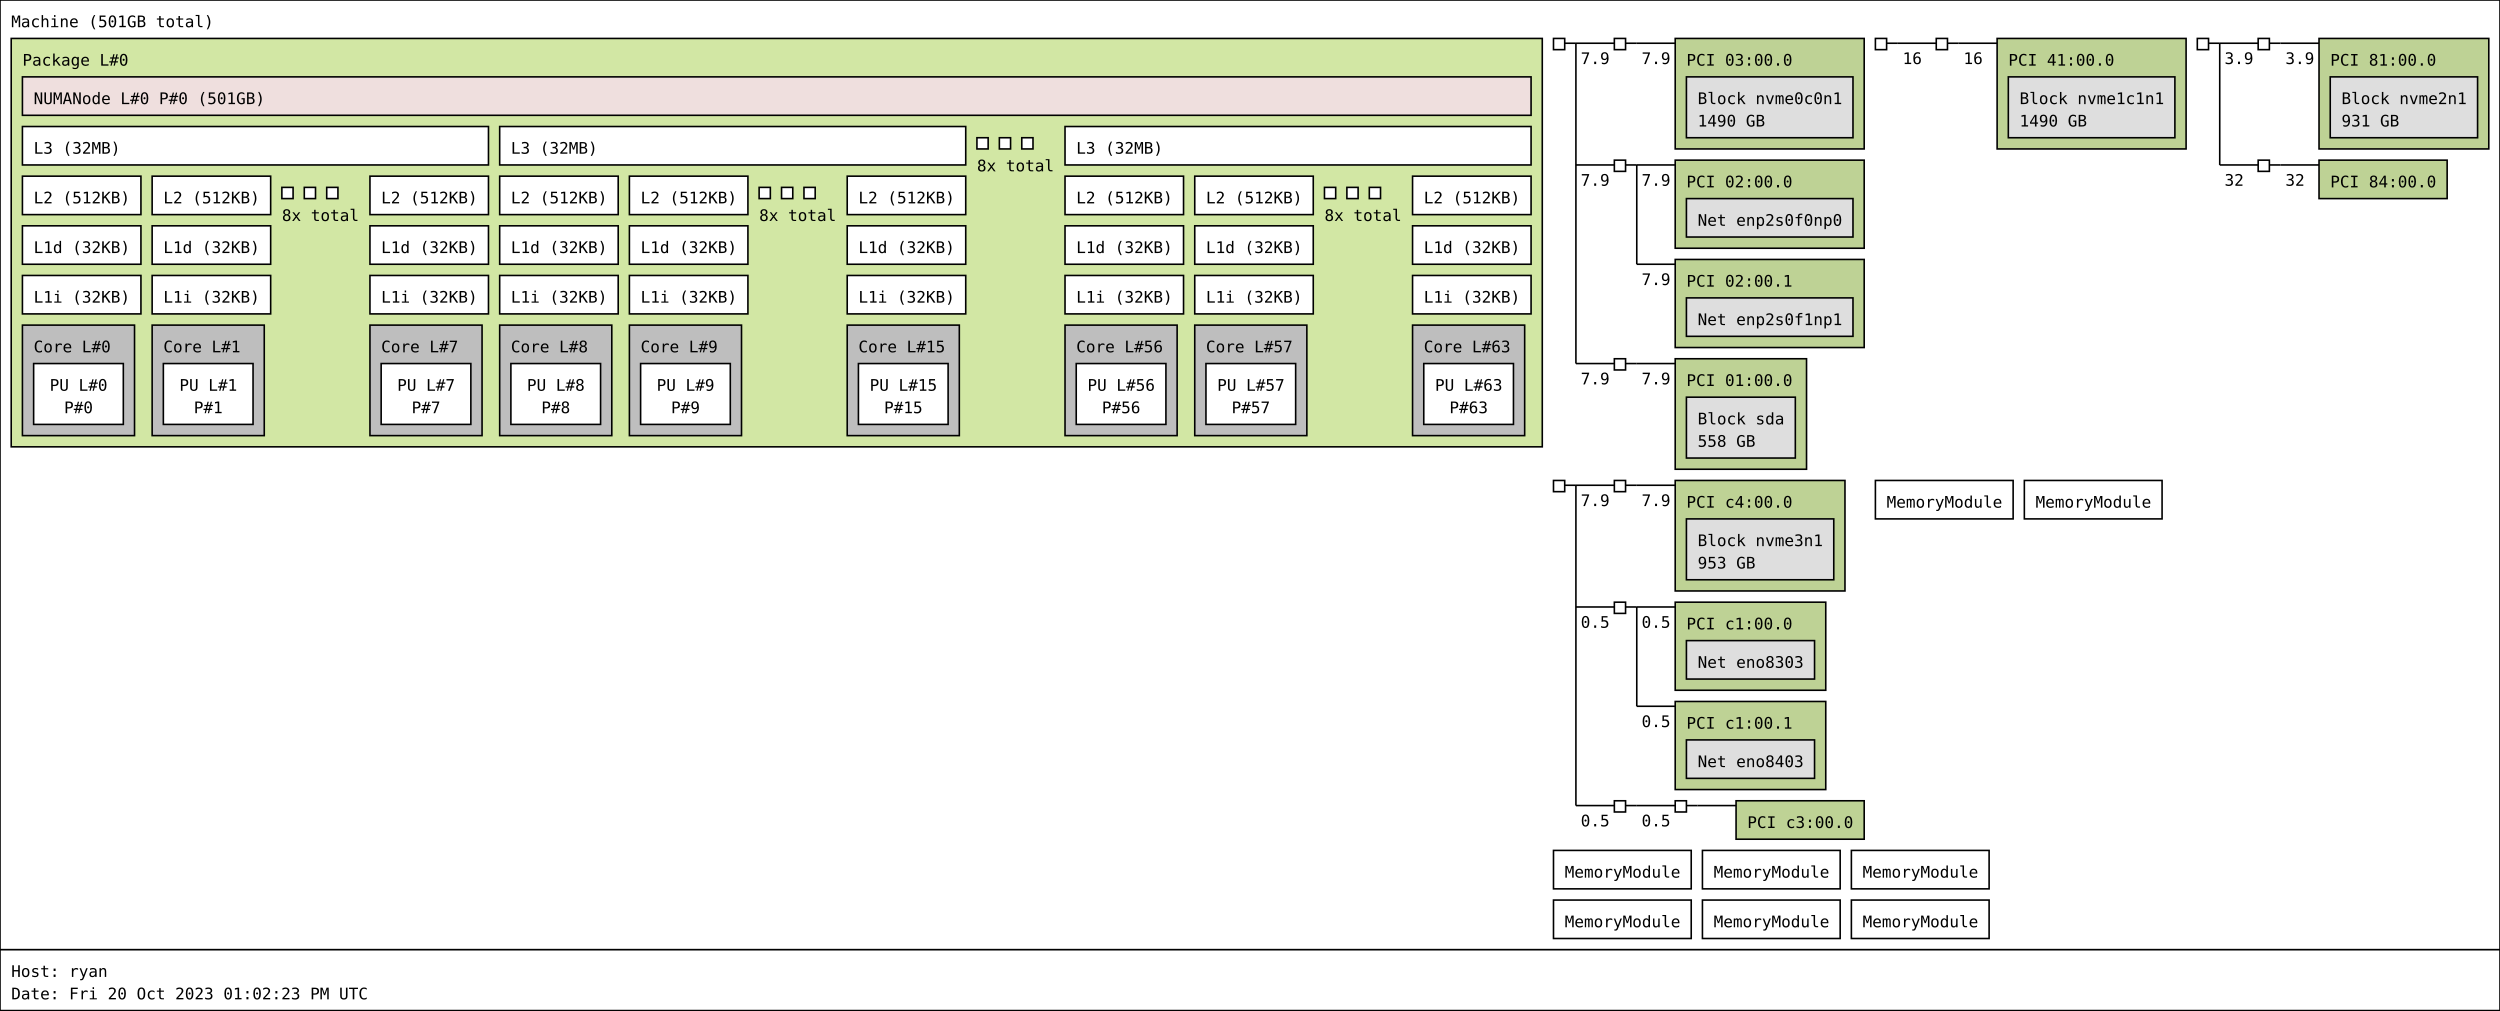
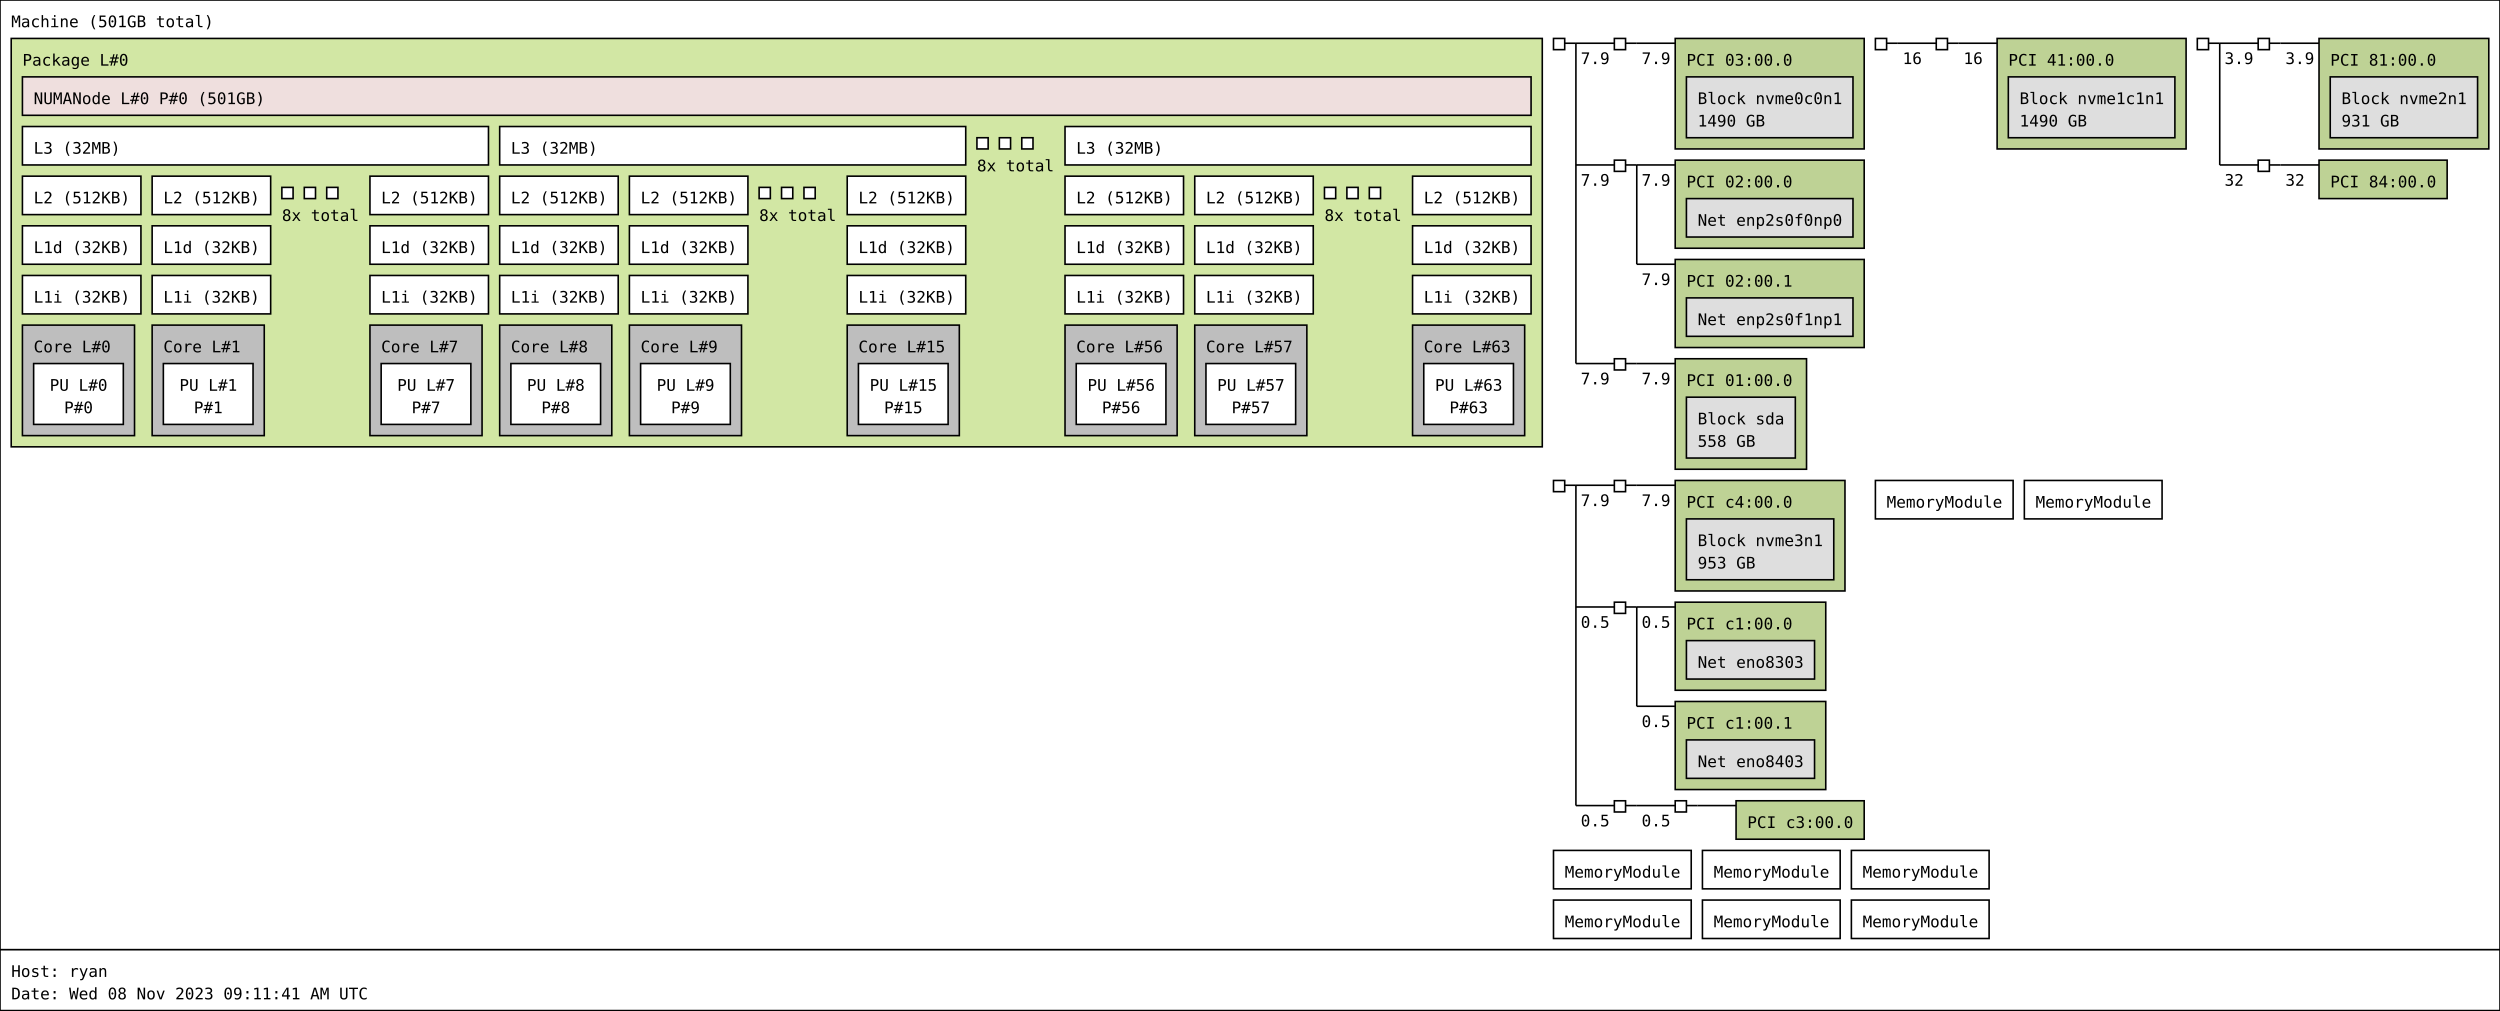
<svg xmlns="http://www.w3.org/2000/svg" width="1561px" height="631px" viewBox="0 0 1561px 631px" version="1.1">
  <rect id="Machine_0_rect" class="Machine" x="0" y="0" width="1561" height="593" fill="rgb(255,255,255)" stroke="rgb(0,0,0)" stroke-width="1" />
  <text id="Machine_0_text" class="Machine" font-family="Monospace" x="7" y="17" fill="rgb(0,0,0)" font-size="10px">Machine (501GB total)</text>
  <rect id="Package_0_rect" class="Package" x="7" y="24" width="956" height="255" fill="rgb(210,231,164)" stroke="rgb(0,0,0)" stroke-width="1" />
  <text id="Package_0_text" class="Package" font-family="Monospace" x="14" y="41" fill="rgb(0,0,0)" font-size="10px">Package L#0</text>
  <rect id="L3_0_rect" class="L3" x="14" y="79" width="291" height="24" fill="rgb(255,255,255)" stroke="rgb(0,0,0)" stroke-width="1" />
  <text id="L3_0_text" class="L3" font-family="Monospace" x="21" y="96" fill="rgb(0,0,0)" font-size="10px">L3 (32MB)</text>
  <rect id="L2_0_rect" class="L2" x="14" y="110" width="74" height="24" fill="rgb(255,255,255)" stroke="rgb(0,0,0)" stroke-width="1" />
  <text id="L2_0_text" class="L2" font-family="Monospace" x="21" y="127" fill="rgb(0,0,0)" font-size="10px">L2 (512KB)</text>
  <rect id="L1d_0_rect" class="L1d" x="14" y="141" width="74" height="24" fill="rgb(255,255,255)" stroke="rgb(0,0,0)" stroke-width="1" />
  <text id="L1d_0_text" class="L1d" font-family="Monospace" x="21" y="158" fill="rgb(0,0,0)" font-size="10px">L1d (32KB)</text>
  <rect id="L1i_0_rect" class="L1i" x="14" y="172" width="74" height="24" fill="rgb(255,255,255)" stroke="rgb(0,0,0)" stroke-width="1" />
  <text id="L1i_0_text" class="L1i" font-family="Monospace" x="21" y="189" fill="rgb(0,0,0)" font-size="10px">L1i (32KB)</text>
  <rect id="Core_0_rect" class="Core" x="14" y="203" width="70" height="69" fill="rgb(190,190,190)" stroke="rgb(0,0,0)" stroke-width="1" />
  <text id="Core_0_text" class="Core" font-family="Monospace" x="21" y="220" fill="rgb(0,0,0)" font-size="10px">Core L#0</text>
  <rect id="PU_0_rect" class="PU" x="21" y="227" width="56" height="38" fill="rgb(255,255,255)" stroke="rgb(0,0,0)" stroke-width="1" />
  <text id="PU_0_text" class="PU" font-family="Monospace" x="31" y="244" fill="rgb(0,0,0)" font-size="10px">PU L#0</text>
  <text id="PU_0_text_1" class="PU" font-family="Monospace" x="40" y="258" fill="rgb(0,0,0)" font-size="10px">P#0</text>
  <rect id="L2_1_rect" class="L2" x="95" y="110" width="74" height="24" fill="rgb(255,255,255)" stroke="rgb(0,0,0)" stroke-width="1" />
  <text id="L2_1_text" class="L2" font-family="Monospace" x="102" y="127" fill="rgb(0,0,0)" font-size="10px">L2 (512KB)</text>
  <rect id="L1d_1_rect" class="L1d" x="95" y="141" width="74" height="24" fill="rgb(255,255,255)" stroke="rgb(0,0,0)" stroke-width="1" />
  <text id="L1d_1_text" class="L1d" font-family="Monospace" x="102" y="158" fill="rgb(0,0,0)" font-size="10px">L1d (32KB)</text>
  <rect id="L1i_1_rect" class="L1i" x="95" y="172" width="74" height="24" fill="rgb(255,255,255)" stroke="rgb(0,0,0)" stroke-width="1" />
  <text id="L1i_1_text" class="L1i" font-family="Monospace" x="102" y="189" fill="rgb(0,0,0)" font-size="10px">L1i (32KB)</text>
  <rect id="Core_1_rect" class="Core" x="95" y="203" width="70" height="69" fill="rgb(190,190,190)" stroke="rgb(0,0,0)" stroke-width="1" />
  <text id="Core_1_text" class="Core" font-family="Monospace" x="102" y="220" fill="rgb(0,0,0)" font-size="10px">Core L#1</text>
  <rect id="PU_1_rect" class="PU" x="102" y="227" width="56" height="38" fill="rgb(255,255,255)" stroke="rgb(0,0,0)" stroke-width="1" />
  <text id="PU_1_text" class="PU" font-family="Monospace" x="112" y="244" fill="rgb(0,0,0)" font-size="10px">PU L#1</text>
  <text id="PU_1_text_1" class="PU" font-family="Monospace" x="121" y="258" fill="rgb(0,0,0)" font-size="10px">P#1</text>
  <rect id="L2_2_rect" class="L2" x="176" y="117" width="7" height="7" fill="rgb(255,255,255)" stroke="rgb(0,0,0)" stroke-width="1" />
  <rect id="L2_2_rect" class="L2" x="190" y="117" width="7" height="7" fill="rgb(255,255,255)" stroke="rgb(0,0,0)" stroke-width="1" />
  <rect id="L2_2_rect" class="L2" x="204" y="117" width="7" height="7" fill="rgb(255,255,255)" stroke="rgb(0,0,0)" stroke-width="1" />
  <text id="L2_2_text" class="L2" font-family="Monospace" x="176" y="138" fill="rgb(0,0,0)" font-size="10px">8x total</text>
  <rect id="L2_7_rect" class="L2" x="231" y="110" width="74" height="24" fill="rgb(255,255,255)" stroke="rgb(0,0,0)" stroke-width="1" />
  <text id="L2_7_text" class="L2" font-family="Monospace" x="238" y="127" fill="rgb(0,0,0)" font-size="10px">L2 (512KB)</text>
  <rect id="L1d_7_rect" class="L1d" x="231" y="141" width="74" height="24" fill="rgb(255,255,255)" stroke="rgb(0,0,0)" stroke-width="1" />
  <text id="L1d_7_text" class="L1d" font-family="Monospace" x="238" y="158" fill="rgb(0,0,0)" font-size="10px">L1d (32KB)</text>
  <rect id="L1i_7_rect" class="L1i" x="231" y="172" width="74" height="24" fill="rgb(255,255,255)" stroke="rgb(0,0,0)" stroke-width="1" />
  <text id="L1i_7_text" class="L1i" font-family="Monospace" x="238" y="189" fill="rgb(0,0,0)" font-size="10px">L1i (32KB)</text>
  <rect id="Core_7_rect" class="Core" x="231" y="203" width="70" height="69" fill="rgb(190,190,190)" stroke="rgb(0,0,0)" stroke-width="1" />
  <text id="Core_7_text" class="Core" font-family="Monospace" x="238" y="220" fill="rgb(0,0,0)" font-size="10px">Core L#7</text>
  <rect id="PU_7_rect" class="PU" x="238" y="227" width="56" height="38" fill="rgb(255,255,255)" stroke="rgb(0,0,0)" stroke-width="1" />
  <text id="PU_7_text" class="PU" font-family="Monospace" x="248" y="244" fill="rgb(0,0,0)" font-size="10px">PU L#7</text>
  <text id="PU_7_text_1" class="PU" font-family="Monospace" x="257" y="258" fill="rgb(0,0,0)" font-size="10px">P#7</text>
  <rect id="L3_1_rect" class="L3" x="312" y="79" width="291" height="24" fill="rgb(255,255,255)" stroke="rgb(0,0,0)" stroke-width="1" />
  <text id="L3_1_text" class="L3" font-family="Monospace" x="319" y="96" fill="rgb(0,0,0)" font-size="10px">L3 (32MB)</text>
  <rect id="L2_8_rect" class="L2" x="312" y="110" width="74" height="24" fill="rgb(255,255,255)" stroke="rgb(0,0,0)" stroke-width="1" />
  <text id="L2_8_text" class="L2" font-family="Monospace" x="319" y="127" fill="rgb(0,0,0)" font-size="10px">L2 (512KB)</text>
  <rect id="L1d_8_rect" class="L1d" x="312" y="141" width="74" height="24" fill="rgb(255,255,255)" stroke="rgb(0,0,0)" stroke-width="1" />
  <text id="L1d_8_text" class="L1d" font-family="Monospace" x="319" y="158" fill="rgb(0,0,0)" font-size="10px">L1d (32KB)</text>
  <rect id="L1i_8_rect" class="L1i" x="312" y="172" width="74" height="24" fill="rgb(255,255,255)" stroke="rgb(0,0,0)" stroke-width="1" />
  <text id="L1i_8_text" class="L1i" font-family="Monospace" x="319" y="189" fill="rgb(0,0,0)" font-size="10px">L1i (32KB)</text>
  <rect id="Core_8_rect" class="Core" x="312" y="203" width="70" height="69" fill="rgb(190,190,190)" stroke="rgb(0,0,0)" stroke-width="1" />
  <text id="Core_8_text" class="Core" font-family="Monospace" x="319" y="220" fill="rgb(0,0,0)" font-size="10px">Core L#8</text>
  <rect id="PU_8_rect" class="PU" x="319" y="227" width="56" height="38" fill="rgb(255,255,255)" stroke="rgb(0,0,0)" stroke-width="1" />
  <text id="PU_8_text" class="PU" font-family="Monospace" x="329" y="244" fill="rgb(0,0,0)" font-size="10px">PU L#8</text>
  <text id="PU_8_text_1" class="PU" font-family="Monospace" x="338" y="258" fill="rgb(0,0,0)" font-size="10px">P#8</text>
  <rect id="L2_9_rect" class="L2" x="393" y="110" width="74" height="24" fill="rgb(255,255,255)" stroke="rgb(0,0,0)" stroke-width="1" />
  <text id="L2_9_text" class="L2" font-family="Monospace" x="400" y="127" fill="rgb(0,0,0)" font-size="10px">L2 (512KB)</text>
  <rect id="L1d_9_rect" class="L1d" x="393" y="141" width="74" height="24" fill="rgb(255,255,255)" stroke="rgb(0,0,0)" stroke-width="1" />
  <text id="L1d_9_text" class="L1d" font-family="Monospace" x="400" y="158" fill="rgb(0,0,0)" font-size="10px">L1d (32KB)</text>
  <rect id="L1i_9_rect" class="L1i" x="393" y="172" width="74" height="24" fill="rgb(255,255,255)" stroke="rgb(0,0,0)" stroke-width="1" />
  <text id="L1i_9_text" class="L1i" font-family="Monospace" x="400" y="189" fill="rgb(0,0,0)" font-size="10px">L1i (32KB)</text>
  <rect id="Core_9_rect" class="Core" x="393" y="203" width="70" height="69" fill="rgb(190,190,190)" stroke="rgb(0,0,0)" stroke-width="1" />
  <text id="Core_9_text" class="Core" font-family="Monospace" x="400" y="220" fill="rgb(0,0,0)" font-size="10px">Core L#9</text>
  <rect id="PU_9_rect" class="PU" x="400" y="227" width="56" height="38" fill="rgb(255,255,255)" stroke="rgb(0,0,0)" stroke-width="1" />
  <text id="PU_9_text" class="PU" font-family="Monospace" x="410" y="244" fill="rgb(0,0,0)" font-size="10px">PU L#9</text>
  <text id="PU_9_text_1" class="PU" font-family="Monospace" x="419" y="258" fill="rgb(0,0,0)" font-size="10px">P#9</text>
  <rect id="L2_10_rect" class="L2" x="474" y="117" width="7" height="7" fill="rgb(255,255,255)" stroke="rgb(0,0,0)" stroke-width="1" />
  <rect id="L2_10_rect" class="L2" x="488" y="117" width="7" height="7" fill="rgb(255,255,255)" stroke="rgb(0,0,0)" stroke-width="1" />
  <rect id="L2_10_rect" class="L2" x="502" y="117" width="7" height="7" fill="rgb(255,255,255)" stroke="rgb(0,0,0)" stroke-width="1" />
  <text id="L2_10_text" class="L2" font-family="Monospace" x="474" y="138" fill="rgb(0,0,0)" font-size="10px">8x total</text>
  <rect id="L2_15_rect" class="L2" x="529" y="110" width="74" height="24" fill="rgb(255,255,255)" stroke="rgb(0,0,0)" stroke-width="1" />
  <text id="L2_15_text" class="L2" font-family="Monospace" x="536" y="127" fill="rgb(0,0,0)" font-size="10px">L2 (512KB)</text>
  <rect id="L1d_15_rect" class="L1d" x="529" y="141" width="74" height="24" fill="rgb(255,255,255)" stroke="rgb(0,0,0)" stroke-width="1" />
  <text id="L1d_15_text" class="L1d" font-family="Monospace" x="536" y="158" fill="rgb(0,0,0)" font-size="10px">L1d (32KB)</text>
  <rect id="L1i_15_rect" class="L1i" x="529" y="172" width="74" height="24" fill="rgb(255,255,255)" stroke="rgb(0,0,0)" stroke-width="1" />
  <text id="L1i_15_text" class="L1i" font-family="Monospace" x="536" y="189" fill="rgb(0,0,0)" font-size="10px">L1i (32KB)</text>
  <rect id="Core_15_rect" class="Core" x="529" y="203" width="70" height="69" fill="rgb(190,190,190)" stroke="rgb(0,0,0)" stroke-width="1" />
  <text id="Core_15_text" class="Core" font-family="Monospace" x="536" y="220" fill="rgb(0,0,0)" font-size="10px">Core L#15</text>
  <rect id="PU_15_rect" class="PU" x="536" y="227" width="56" height="38" fill="rgb(255,255,255)" stroke="rgb(0,0,0)" stroke-width="1" />
  <text id="PU_15_text" class="PU" font-family="Monospace" x="543" y="244" fill="rgb(0,0,0)" font-size="10px">PU L#15</text>
  <text id="PU_15_text_1" class="PU" font-family="Monospace" x="552" y="258" fill="rgb(0,0,0)" font-size="10px">P#15</text>
  <rect id="L3_2_rect" class="L3" x="610" y="86" width="7" height="7" fill="rgb(255,255,255)" stroke="rgb(0,0,0)" stroke-width="1" />
  <rect id="L3_2_rect" class="L3" x="624" y="86" width="7" height="7" fill="rgb(255,255,255)" stroke="rgb(0,0,0)" stroke-width="1" />
  <rect id="L3_2_rect" class="L3" x="638" y="86" width="7" height="7" fill="rgb(255,255,255)" stroke="rgb(0,0,0)" stroke-width="1" />
  <text id="L3_2_text" class="L3" font-family="Monospace" x="610" y="107" fill="rgb(0,0,0)" font-size="10px">8x total</text>
  <rect id="L3_7_rect" class="L3" x="665" y="79" width="291" height="24" fill="rgb(255,255,255)" stroke="rgb(0,0,0)" stroke-width="1" />
  <text id="L3_7_text" class="L3" font-family="Monospace" x="672" y="96" fill="rgb(0,0,0)" font-size="10px">L3 (32MB)</text>
  <rect id="L2_56_rect" class="L2" x="665" y="110" width="74" height="24" fill="rgb(255,255,255)" stroke="rgb(0,0,0)" stroke-width="1" />
  <text id="L2_56_text" class="L2" font-family="Monospace" x="672" y="127" fill="rgb(0,0,0)" font-size="10px">L2 (512KB)</text>
  <rect id="L1d_56_rect" class="L1d" x="665" y="141" width="74" height="24" fill="rgb(255,255,255)" stroke="rgb(0,0,0)" stroke-width="1" />
  <text id="L1d_56_text" class="L1d" font-family="Monospace" x="672" y="158" fill="rgb(0,0,0)" font-size="10px">L1d (32KB)</text>
  <rect id="L1i_56_rect" class="L1i" x="665" y="172" width="74" height="24" fill="rgb(255,255,255)" stroke="rgb(0,0,0)" stroke-width="1" />
  <text id="L1i_56_text" class="L1i" font-family="Monospace" x="672" y="189" fill="rgb(0,0,0)" font-size="10px">L1i (32KB)</text>
  <rect id="Core_56_rect" class="Core" x="665" y="203" width="70" height="69" fill="rgb(190,190,190)" stroke="rgb(0,0,0)" stroke-width="1" />
  <text id="Core_56_text" class="Core" font-family="Monospace" x="672" y="220" fill="rgb(0,0,0)" font-size="10px">Core L#56</text>
  <rect id="PU_56_rect" class="PU" x="672" y="227" width="56" height="38" fill="rgb(255,255,255)" stroke="rgb(0,0,0)" stroke-width="1" />
  <text id="PU_56_text" class="PU" font-family="Monospace" x="679" y="244" fill="rgb(0,0,0)" font-size="10px">PU L#56</text>
  <text id="PU_56_text_1" class="PU" font-family="Monospace" x="688" y="258" fill="rgb(0,0,0)" font-size="10px">P#56</text>
  <rect id="L2_57_rect" class="L2" x="746" y="110" width="74" height="24" fill="rgb(255,255,255)" stroke="rgb(0,0,0)" stroke-width="1" />
  <text id="L2_57_text" class="L2" font-family="Monospace" x="753" y="127" fill="rgb(0,0,0)" font-size="10px">L2 (512KB)</text>
  <rect id="L1d_57_rect" class="L1d" x="746" y="141" width="74" height="24" fill="rgb(255,255,255)" stroke="rgb(0,0,0)" stroke-width="1" />
  <text id="L1d_57_text" class="L1d" font-family="Monospace" x="753" y="158" fill="rgb(0,0,0)" font-size="10px">L1d (32KB)</text>
  <rect id="L1i_57_rect" class="L1i" x="746" y="172" width="74" height="24" fill="rgb(255,255,255)" stroke="rgb(0,0,0)" stroke-width="1" />
  <text id="L1i_57_text" class="L1i" font-family="Monospace" x="753" y="189" fill="rgb(0,0,0)" font-size="10px">L1i (32KB)</text>
  <rect id="Core_57_rect" class="Core" x="746" y="203" width="70" height="69" fill="rgb(190,190,190)" stroke="rgb(0,0,0)" stroke-width="1" />
  <text id="Core_57_text" class="Core" font-family="Monospace" x="753" y="220" fill="rgb(0,0,0)" font-size="10px">Core L#57</text>
  <rect id="PU_57_rect" class="PU" x="753" y="227" width="56" height="38" fill="rgb(255,255,255)" stroke="rgb(0,0,0)" stroke-width="1" />
  <text id="PU_57_text" class="PU" font-family="Monospace" x="760" y="244" fill="rgb(0,0,0)" font-size="10px">PU L#57</text>
  <text id="PU_57_text_1" class="PU" font-family="Monospace" x="769" y="258" fill="rgb(0,0,0)" font-size="10px">P#57</text>
  <rect id="L2_58_rect" class="L2" x="827" y="117" width="7" height="7" fill="rgb(255,255,255)" stroke="rgb(0,0,0)" stroke-width="1" />
  <rect id="L2_58_rect" class="L2" x="841" y="117" width="7" height="7" fill="rgb(255,255,255)" stroke="rgb(0,0,0)" stroke-width="1" />
  <rect id="L2_58_rect" class="L2" x="855" y="117" width="7" height="7" fill="rgb(255,255,255)" stroke="rgb(0,0,0)" stroke-width="1" />
  <text id="L2_58_text" class="L2" font-family="Monospace" x="827" y="138" fill="rgb(0,0,0)" font-size="10px">8x total</text>
  <rect id="L2_63_rect" class="L2" x="882" y="110" width="74" height="24" fill="rgb(255,255,255)" stroke="rgb(0,0,0)" stroke-width="1" />
  <text id="L2_63_text" class="L2" font-family="Monospace" x="889" y="127" fill="rgb(0,0,0)" font-size="10px">L2 (512KB)</text>
  <rect id="L1d_63_rect" class="L1d" x="882" y="141" width="74" height="24" fill="rgb(255,255,255)" stroke="rgb(0,0,0)" stroke-width="1" />
  <text id="L1d_63_text" class="L1d" font-family="Monospace" x="889" y="158" fill="rgb(0,0,0)" font-size="10px">L1d (32KB)</text>
  <rect id="L1i_63_rect" class="L1i" x="882" y="172" width="74" height="24" fill="rgb(255,255,255)" stroke="rgb(0,0,0)" stroke-width="1" />
  <text id="L1i_63_text" class="L1i" font-family="Monospace" x="889" y="189" fill="rgb(0,0,0)" font-size="10px">L1i (32KB)</text>
  <rect id="Core_63_rect" class="Core" x="882" y="203" width="70" height="69" fill="rgb(190,190,190)" stroke="rgb(0,0,0)" stroke-width="1" />
  <text id="Core_63_text" class="Core" font-family="Monospace" x="889" y="220" fill="rgb(0,0,0)" font-size="10px">Core L#63</text>
  <rect id="PU_63_rect" class="PU" x="889" y="227" width="56" height="38" fill="rgb(255,255,255)" stroke="rgb(0,0,0)" stroke-width="1" />
  <text id="PU_63_text" class="PU" font-family="Monospace" x="896" y="244" fill="rgb(0,0,0)" font-size="10px">PU L#63</text>
  <text id="PU_63_text_1" class="PU" font-family="Monospace" x="905" y="258" fill="rgb(0,0,0)" font-size="10px">P#63</text>
  <rect id="NUMANode_0_rect" class="NUMANode" x="14" y="48" width="942" height="24" fill="rgb(239,223,222)" stroke="rgb(0,0,0)" stroke-width="1" />
  <text id="NUMANode_0_text" class="NUMANode" font-family="Monospace" x="21" y="65" fill="rgb(0,0,0)" font-size="10px">NUMANode L#0 P#0 (501GB)</text>
  <rect id="HostBridge_0_rect" class="HostBridge" x="970" y="24" width="7" height="7" fill="rgb(255,255,255)" stroke="rgb(0,0,0)" stroke-width="1" />
  <line id="HostBridge_0_line" class="HostBridge" x1="977" y1="27" x2="984" y2="27" stroke="rgb(0,0,0)" stroke-width="1" />
  <line id="HostBridge_0_line_2" class="HostBridge" x1="984" y1="27" x2="1008" y2="27" stroke="rgb(0,0,0)" stroke-width="1" />
  <text id="HostBridge_0_text_2" class="HostBridge" font-family="Monospace" x="987" y="40" fill="rgb(0,0,0)" font-size="10px">7.9</text>
  <line id="HostBridge_0_line_3" class="HostBridge" x1="984" y1="103" x2="1008" y2="103" stroke="rgb(0,0,0)" stroke-width="1" />
  <text id="HostBridge_0_text_3" class="HostBridge" font-family="Monospace" x="987" y="116" fill="rgb(0,0,0)" font-size="10px">7.9</text>
  <line id="HostBridge_0_line_4" class="HostBridge" x1="984" y1="227" x2="1008" y2="227" stroke="rgb(0,0,0)" stroke-width="1" />
  <text id="HostBridge_0_text_4" class="HostBridge" font-family="Monospace" x="987" y="240" fill="rgb(0,0,0)" font-size="10px">7.9</text>
  <line id="HostBridge_0_line_1" class="HostBridge" x1="984" y1="27" x2="984" y2="227" stroke="rgb(0,0,0)" stroke-width="1" />
  <rect id="PCIBridge_1_rect" class="PCIBridge" x="1008" y="24" width="7" height="7" fill="rgb(255,255,255)" stroke="rgb(0,0,0)" stroke-width="1" />
  <line id="PCIBridge_1_line" class="PCIBridge" x1="1015" y1="27" x2="1022" y2="27" stroke="rgb(0,0,0)" stroke-width="1" />
  <line id="PCIBridge_1_line_2" class="PCIBridge" x1="1022" y1="27" x2="1046" y2="27" stroke="rgb(0,0,0)" stroke-width="1" />
  <text id="PCIBridge_1_text_2" class="PCIBridge" font-family="Monospace" x="1025" y="40" fill="rgb(0,0,0)" font-size="10px">7.9</text>
  <line id="PCIBridge_1_line_1" class="PCIBridge" x1="1022" y1="27" x2="1022" y2="27" stroke="rgb(0,0,0)" stroke-width="1" />
  <rect id="PCI_0_rect" class="PCI" x="1046" y="24" width="118" height="69" fill="rgb(190,210,149)" stroke="rgb(0,0,0)" stroke-width="1" />
  <text id="PCI_0_text" class="PCI" font-family="Monospace" x="1053" y="41" fill="rgb(0,0,0)" font-size="10px">PCI 03:00.0</text>
  <rect id="Block_0_rect" class="Block" x="1053" y="48" width="104" height="38" fill="rgb(222,222,222)" stroke="rgb(0,0,0)" stroke-width="1" />
  <text id="Block_0_text" class="Block" font-family="Monospace" x="1060" y="65" fill="rgb(0,0,0)" font-size="10px">Block nvme0c0n1</text>
  <text id="Block_0_text_1" class="Block" font-family="Monospace" x="1060" y="79" fill="rgb(0,0,0)" font-size="10px">1490 GB</text>
  <rect id="PCIBridge_2_rect" class="PCIBridge" x="1008" y="100" width="7" height="7" fill="rgb(255,255,255)" stroke="rgb(0,0,0)" stroke-width="1" />
  <line id="PCIBridge_2_line" class="PCIBridge" x1="1015" y1="103" x2="1022" y2="103" stroke="rgb(0,0,0)" stroke-width="1" />
  <line id="PCIBridge_2_line_2" class="PCIBridge" x1="1022" y1="103" x2="1046" y2="103" stroke="rgb(0,0,0)" stroke-width="1" />
  <text id="PCIBridge_2_text_2" class="PCIBridge" font-family="Monospace" x="1025" y="116" fill="rgb(0,0,0)" font-size="10px">7.9</text>
  <line id="PCIBridge_2_line_3" class="PCIBridge" x1="1022" y1="165" x2="1046" y2="165" stroke="rgb(0,0,0)" stroke-width="1" />
  <text id="PCIBridge_2_text_3" class="PCIBridge" font-family="Monospace" x="1025" y="178" fill="rgb(0,0,0)" font-size="10px">7.9</text>
  <line id="PCIBridge_2_line_1" class="PCIBridge" x1="1022" y1="103" x2="1022" y2="165" stroke="rgb(0,0,0)" stroke-width="1" />
  <rect id="PCI_1_rect" class="PCI" x="1046" y="100" width="118" height="55" fill="rgb(190,210,149)" stroke="rgb(0,0,0)" stroke-width="1" />
  <text id="PCI_1_text" class="PCI" font-family="Monospace" x="1053" y="117" fill="rgb(0,0,0)" font-size="10px">PCI 02:00.0</text>
  <rect id="Net_1_rect" class="Net" x="1053" y="124" width="104" height="24" fill="rgb(222,222,222)" stroke="rgb(0,0,0)" stroke-width="1" />
  <text id="Net_1_text" class="Net" font-family="Monospace" x="1060" y="141" fill="rgb(0,0,0)" font-size="10px">Net enp2s0f0np0</text>
  <rect id="PCI_2_rect" class="PCI" x="1046" y="162" width="118" height="55" fill="rgb(190,210,149)" stroke="rgb(0,0,0)" stroke-width="1" />
  <text id="PCI_2_text" class="PCI" font-family="Monospace" x="1053" y="179" fill="rgb(0,0,0)" font-size="10px">PCI 02:00.1</text>
  <rect id="Net_2_rect" class="Net" x="1053" y="186" width="104" height="24" fill="rgb(222,222,222)" stroke="rgb(0,0,0)" stroke-width="1" />
  <text id="Net_2_text" class="Net" font-family="Monospace" x="1060" y="203" fill="rgb(0,0,0)" font-size="10px">Net enp2s0f1np1</text>
  <rect id="PCIBridge_3_rect" class="PCIBridge" x="1008" y="224" width="7" height="7" fill="rgb(255,255,255)" stroke="rgb(0,0,0)" stroke-width="1" />
  <line id="PCIBridge_3_line" class="PCIBridge" x1="1015" y1="227" x2="1022" y2="227" stroke="rgb(0,0,0)" stroke-width="1" />
  <line id="PCIBridge_3_line_2" class="PCIBridge" x1="1022" y1="227" x2="1046" y2="227" stroke="rgb(0,0,0)" stroke-width="1" />
  <text id="PCIBridge_3_text_2" class="PCIBridge" font-family="Monospace" x="1025" y="240" fill="rgb(0,0,0)" font-size="10px">7.9</text>
  <line id="PCIBridge_3_line_1" class="PCIBridge" x1="1022" y1="227" x2="1022" y2="227" stroke="rgb(0,0,0)" stroke-width="1" />
  <rect id="PCI_3_rect" class="PCI" x="1046" y="224" width="82" height="69" fill="rgb(190,210,149)" stroke="rgb(0,0,0)" stroke-width="1" />
  <text id="PCI_3_text" class="PCI" font-family="Monospace" x="1053" y="241" fill="rgb(0,0,0)" font-size="10px">PCI 01:00.0</text>
  <rect id="Block_3_rect" class="Block" x="1053" y="248" width="68" height="38" fill="rgb(222,222,222)" stroke="rgb(0,0,0)" stroke-width="1" />
  <text id="Block_3_text" class="Block" font-family="Monospace" x="1060" y="265" fill="rgb(0,0,0)" font-size="10px">Block sda</text>
  <text id="Block_3_text_1" class="Block" font-family="Monospace" x="1060" y="279" fill="rgb(0,0,0)" font-size="10px">558 GB</text>
  <rect id="HostBridge_4_rect" class="HostBridge" x="1171" y="24" width="7" height="7" fill="rgb(255,255,255)" stroke="rgb(0,0,0)" stroke-width="1" />
  <line id="HostBridge_4_line" class="HostBridge" x1="1178" y1="27" x2="1185" y2="27" stroke="rgb(0,0,0)" stroke-width="1" />
  <line id="HostBridge_4_line_2" class="HostBridge" x1="1185" y1="27" x2="1209" y2="27" stroke="rgb(0,0,0)" stroke-width="1" />
  <text id="HostBridge_4_text_2" class="HostBridge" font-family="Monospace" x="1188" y="40" fill="rgb(0,0,0)" font-size="10px">16</text>
  <line id="HostBridge_4_line_1" class="HostBridge" x1="1185" y1="27" x2="1185" y2="27" stroke="rgb(0,0,0)" stroke-width="1" />
  <rect id="PCIBridge_5_rect" class="PCIBridge" x="1209" y="24" width="7" height="7" fill="rgb(255,255,255)" stroke="rgb(0,0,0)" stroke-width="1" />
  <line id="PCIBridge_5_line" class="PCIBridge" x1="1216" y1="27" x2="1223" y2="27" stroke="rgb(0,0,0)" stroke-width="1" />
  <line id="PCIBridge_5_line_2" class="PCIBridge" x1="1223" y1="27" x2="1247" y2="27" stroke="rgb(0,0,0)" stroke-width="1" />
  <text id="PCIBridge_5_text_2" class="PCIBridge" font-family="Monospace" x="1226" y="40" fill="rgb(0,0,0)" font-size="10px">16</text>
  <line id="PCIBridge_5_line_1" class="PCIBridge" x1="1223" y1="27" x2="1223" y2="27" stroke="rgb(0,0,0)" stroke-width="1" />
  <rect id="PCI_4_rect" class="PCI" x="1247" y="24" width="118" height="69" fill="rgb(190,210,149)" stroke="rgb(0,0,0)" stroke-width="1" />
  <text id="PCI_4_text" class="PCI" font-family="Monospace" x="1254" y="41" fill="rgb(0,0,0)" font-size="10px">PCI 41:00.0</text>
  <rect id="Block_4_rect" class="Block" x="1254" y="48" width="104" height="38" fill="rgb(222,222,222)" stroke="rgb(0,0,0)" stroke-width="1" />
  <text id="Block_4_text" class="Block" font-family="Monospace" x="1261" y="65" fill="rgb(0,0,0)" font-size="10px">Block nvme1c1n1</text>
  <text id="Block_4_text_1" class="Block" font-family="Monospace" x="1261" y="79" fill="rgb(0,0,0)" font-size="10px">1490 GB</text>
  <rect id="HostBridge_6_rect" class="HostBridge" x="1372" y="24" width="7" height="7" fill="rgb(255,255,255)" stroke="rgb(0,0,0)" stroke-width="1" />
  <line id="HostBridge_6_line" class="HostBridge" x1="1379" y1="27" x2="1386" y2="27" stroke="rgb(0,0,0)" stroke-width="1" />
  <line id="HostBridge_6_line_2" class="HostBridge" x1="1386" y1="27" x2="1410" y2="27" stroke="rgb(0,0,0)" stroke-width="1" />
  <text id="HostBridge_6_text_2" class="HostBridge" font-family="Monospace" x="1389" y="40" fill="rgb(0,0,0)" font-size="10px">3.9</text>
  <line id="HostBridge_6_line_3" class="HostBridge" x1="1386" y1="103" x2="1410" y2="103" stroke="rgb(0,0,0)" stroke-width="1" />
  <text id="HostBridge_6_text_3" class="HostBridge" font-family="Monospace" x="1389" y="116" fill="rgb(0,0,0)" font-size="10px">32</text>
  <line id="HostBridge_6_line_1" class="HostBridge" x1="1386" y1="27" x2="1386" y2="103" stroke="rgb(0,0,0)" stroke-width="1" />
  <rect id="PCIBridge_7_rect" class="PCIBridge" x="1410" y="24" width="7" height="7" fill="rgb(255,255,255)" stroke="rgb(0,0,0)" stroke-width="1" />
  <line id="PCIBridge_7_line" class="PCIBridge" x1="1417" y1="27" x2="1424" y2="27" stroke="rgb(0,0,0)" stroke-width="1" />
  <line id="PCIBridge_7_line_2" class="PCIBridge" x1="1424" y1="27" x2="1448" y2="27" stroke="rgb(0,0,0)" stroke-width="1" />
  <text id="PCIBridge_7_text_2" class="PCIBridge" font-family="Monospace" x="1427" y="40" fill="rgb(0,0,0)" font-size="10px">3.9</text>
  <line id="PCIBridge_7_line_1" class="PCIBridge" x1="1424" y1="27" x2="1424" y2="27" stroke="rgb(0,0,0)" stroke-width="1" />
  <rect id="PCI_5_rect" class="PCI" x="1448" y="24" width="106" height="69" fill="rgb(190,210,149)" stroke="rgb(0,0,0)" stroke-width="1" />
  <text id="PCI_5_text" class="PCI" font-family="Monospace" x="1455" y="41" fill="rgb(0,0,0)" font-size="10px">PCI 81:00.0</text>
  <rect id="Block_5_rect" class="Block" x="1455" y="48" width="92" height="38" fill="rgb(222,222,222)" stroke="rgb(0,0,0)" stroke-width="1" />
  <text id="Block_5_text" class="Block" font-family="Monospace" x="1462" y="65" fill="rgb(0,0,0)" font-size="10px">Block nvme2n1</text>
  <text id="Block_5_text_1" class="Block" font-family="Monospace" x="1462" y="79" fill="rgb(0,0,0)" font-size="10px">931 GB</text>
  <rect id="PCIBridge_8_rect" class="PCIBridge" x="1410" y="100" width="7" height="7" fill="rgb(255,255,255)" stroke="rgb(0,0,0)" stroke-width="1" />
  <line id="PCIBridge_8_line" class="PCIBridge" x1="1417" y1="103" x2="1424" y2="103" stroke="rgb(0,0,0)" stroke-width="1" />
  <line id="PCIBridge_8_line_2" class="PCIBridge" x1="1424" y1="103" x2="1448" y2="103" stroke="rgb(0,0,0)" stroke-width="1" />
  <text id="PCIBridge_8_text_2" class="PCIBridge" font-family="Monospace" x="1427" y="116" fill="rgb(0,0,0)" font-size="10px">32</text>
  <line id="PCIBridge_8_line_1" class="PCIBridge" x1="1424" y1="103" x2="1424" y2="103" stroke="rgb(0,0,0)" stroke-width="1" />
  <rect id="PCI_6_rect" class="PCI" x="1448" y="100" width="80" height="24" fill="rgb(190,210,149)" stroke="rgb(0,0,0)" stroke-width="1" />
  <text id="PCI_6_text" class="PCI" font-family="Monospace" x="1455" y="117" fill="rgb(0,0,0)" font-size="10px">PCI 84:00.0</text>
  <rect id="HostBridge_9_rect" class="HostBridge" x="970" y="300" width="7" height="7" fill="rgb(255,255,255)" stroke="rgb(0,0,0)" stroke-width="1" />
  <line id="HostBridge_9_line" class="HostBridge" x1="977" y1="303" x2="984" y2="303" stroke="rgb(0,0,0)" stroke-width="1" />
  <line id="HostBridge_9_line_2" class="HostBridge" x1="984" y1="303" x2="1008" y2="303" stroke="rgb(0,0,0)" stroke-width="1" />
  <text id="HostBridge_9_text_2" class="HostBridge" font-family="Monospace" x="987" y="316" fill="rgb(0,0,0)" font-size="10px">7.9</text>
  <line id="HostBridge_9_line_3" class="HostBridge" x1="984" y1="379" x2="1008" y2="379" stroke="rgb(0,0,0)" stroke-width="1" />
  <text id="HostBridge_9_text_3" class="HostBridge" font-family="Monospace" x="987" y="392" fill="rgb(0,0,0)" font-size="10px">0.5</text>
  <line id="HostBridge_9_line_4" class="HostBridge" x1="984" y1="503" x2="1008" y2="503" stroke="rgb(0,0,0)" stroke-width="1" />
  <text id="HostBridge_9_text_4" class="HostBridge" font-family="Monospace" x="987" y="516" fill="rgb(0,0,0)" font-size="10px">0.5</text>
  <line id="HostBridge_9_line_1" class="HostBridge" x1="984" y1="303" x2="984" y2="503" stroke="rgb(0,0,0)" stroke-width="1" />
  <rect id="PCIBridge_10_rect" class="PCIBridge" x="1008" y="300" width="7" height="7" fill="rgb(255,255,255)" stroke="rgb(0,0,0)" stroke-width="1" />
  <line id="PCIBridge_10_line" class="PCIBridge" x1="1015" y1="303" x2="1022" y2="303" stroke="rgb(0,0,0)" stroke-width="1" />
  <line id="PCIBridge_10_line_2" class="PCIBridge" x1="1022" y1="303" x2="1046" y2="303" stroke="rgb(0,0,0)" stroke-width="1" />
  <text id="PCIBridge_10_text_2" class="PCIBridge" font-family="Monospace" x="1025" y="316" fill="rgb(0,0,0)" font-size="10px">7.9</text>
  <line id="PCIBridge_10_line_1" class="PCIBridge" x1="1022" y1="303" x2="1022" y2="303" stroke="rgb(0,0,0)" stroke-width="1" />
  <rect id="PCI_7_rect" class="PCI" x="1046" y="300" width="106" height="69" fill="rgb(190,210,149)" stroke="rgb(0,0,0)" stroke-width="1" />
  <text id="PCI_7_text" class="PCI" font-family="Monospace" x="1053" y="317" fill="rgb(0,0,0)" font-size="10px">PCI c4:00.0</text>
  <rect id="Block_6_rect" class="Block" x="1053" y="324" width="92" height="38" fill="rgb(222,222,222)" stroke="rgb(0,0,0)" stroke-width="1" />
  <text id="Block_6_text" class="Block" font-family="Monospace" x="1060" y="341" fill="rgb(0,0,0)" font-size="10px">Block nvme3n1</text>
  <text id="Block_6_text_1" class="Block" font-family="Monospace" x="1060" y="355" fill="rgb(0,0,0)" font-size="10px">953 GB</text>
  <rect id="PCIBridge_11_rect" class="PCIBridge" x="1008" y="376" width="7" height="7" fill="rgb(255,255,255)" stroke="rgb(0,0,0)" stroke-width="1" />
  <line id="PCIBridge_11_line" class="PCIBridge" x1="1015" y1="379" x2="1022" y2="379" stroke="rgb(0,0,0)" stroke-width="1" />
  <line id="PCIBridge_11_line_2" class="PCIBridge" x1="1022" y1="379" x2="1046" y2="379" stroke="rgb(0,0,0)" stroke-width="1" />
  <text id="PCIBridge_11_text_2" class="PCIBridge" font-family="Monospace" x="1025" y="392" fill="rgb(0,0,0)" font-size="10px">0.5</text>
  <line id="PCIBridge_11_line_3" class="PCIBridge" x1="1022" y1="441" x2="1046" y2="441" stroke="rgb(0,0,0)" stroke-width="1" />
  <text id="PCIBridge_11_text_3" class="PCIBridge" font-family="Monospace" x="1025" y="454" fill="rgb(0,0,0)" font-size="10px">0.5</text>
  <line id="PCIBridge_11_line_1" class="PCIBridge" x1="1022" y1="379" x2="1022" y2="441" stroke="rgb(0,0,0)" stroke-width="1" />
  <rect id="PCI_8_rect" class="PCI" x="1046" y="376" width="94" height="55" fill="rgb(190,210,149)" stroke="rgb(0,0,0)" stroke-width="1" />
  <text id="PCI_8_text" class="PCI" font-family="Monospace" x="1053" y="393" fill="rgb(0,0,0)" font-size="10px">PCI c1:00.0</text>
  <rect id="Net_7_rect" class="Net" x="1053" y="400" width="80" height="24" fill="rgb(222,222,222)" stroke="rgb(0,0,0)" stroke-width="1" />
  <text id="Net_7_text" class="Net" font-family="Monospace" x="1060" y="417" fill="rgb(0,0,0)" font-size="10px">Net eno8303</text>
  <rect id="PCI_9_rect" class="PCI" x="1046" y="438" width="94" height="55" fill="rgb(190,210,149)" stroke="rgb(0,0,0)" stroke-width="1" />
  <text id="PCI_9_text" class="PCI" font-family="Monospace" x="1053" y="455" fill="rgb(0,0,0)" font-size="10px">PCI c1:00.1</text>
  <rect id="Net_8_rect" class="Net" x="1053" y="462" width="80" height="24" fill="rgb(222,222,222)" stroke="rgb(0,0,0)" stroke-width="1" />
  <text id="Net_8_text" class="Net" font-family="Monospace" x="1060" y="479" fill="rgb(0,0,0)" font-size="10px">Net eno8403</text>
  <rect id="PCIBridge_12_rect" class="PCIBridge" x="1008" y="500" width="7" height="7" fill="rgb(255,255,255)" stroke="rgb(0,0,0)" stroke-width="1" />
  <line id="PCIBridge_12_line" class="PCIBridge" x1="1015" y1="503" x2="1022" y2="503" stroke="rgb(0,0,0)" stroke-width="1" />
  <line id="PCIBridge_12_line_2" class="PCIBridge" x1="1022" y1="503" x2="1046" y2="503" stroke="rgb(0,0,0)" stroke-width="1" />
  <text id="PCIBridge_12_text_2" class="PCIBridge" font-family="Monospace" x="1025" y="516" fill="rgb(0,0,0)" font-size="10px">0.5</text>
  <line id="PCIBridge_12_line_1" class="PCIBridge" x1="1022" y1="503" x2="1022" y2="503" stroke="rgb(0,0,0)" stroke-width="1" />
  <rect id="PCIBridge_13_rect" class="PCIBridge" x="1046" y="500" width="7" height="7" fill="rgb(255,255,255)" stroke="rgb(0,0,0)" stroke-width="1" />
  <line id="PCIBridge_13_line" class="PCIBridge" x1="1053" y1="503" x2="1060" y2="503" stroke="rgb(0,0,0)" stroke-width="1" />
  <line id="PCIBridge_13_line_2" class="PCIBridge" x1="1060" y1="503" x2="1084" y2="503" stroke="rgb(0,0,0)" stroke-width="1" />
  <line id="PCIBridge_13_line_1" class="PCIBridge" x1="1060" y1="503" x2="1060" y2="503" stroke="rgb(0,0,0)" stroke-width="1" />
  <rect id="PCI_10_rect" class="PCI" x="1084" y="500" width="80" height="24" fill="rgb(190,210,149)" stroke="rgb(0,0,0)" stroke-width="1" />
  <text id="PCI_10_text" class="PCI" font-family="Monospace" x="1091" y="517" fill="rgb(0,0,0)" font-size="10px">PCI c3:00.0</text>
  <rect id="Misc_0_rect" class="Misc" x="1171" y="300" width="86" height="24" fill="rgb(255,255,255)" stroke="rgb(0,0,0)" stroke-width="1" />
  <text id="Misc_0_text" class="Misc" font-family="Monospace" x="1178" y="317" fill="rgb(0,0,0)" font-size="10px">MemoryModule</text>
  <rect id="Misc_1_rect" class="Misc" x="1264" y="300" width="86" height="24" fill="rgb(255,255,255)" stroke="rgb(0,0,0)" stroke-width="1" />
  <text id="Misc_1_text" class="Misc" font-family="Monospace" x="1271" y="317" fill="rgb(0,0,0)" font-size="10px">MemoryModule</text>
  <rect id="Misc_2_rect" class="Misc" x="970" y="531" width="86" height="24" fill="rgb(255,255,255)" stroke="rgb(0,0,0)" stroke-width="1" />
  <text id="Misc_2_text" class="Misc" font-family="Monospace" x="977" y="548" fill="rgb(0,0,0)" font-size="10px">MemoryModule</text>
  <rect id="Misc_3_rect" class="Misc" x="1063" y="531" width="86" height="24" fill="rgb(255,255,255)" stroke="rgb(0,0,0)" stroke-width="1" />
  <text id="Misc_3_text" class="Misc" font-family="Monospace" x="1070" y="548" fill="rgb(0,0,0)" font-size="10px">MemoryModule</text>
  <rect id="Misc_4_rect" class="Misc" x="1156" y="531" width="86" height="24" fill="rgb(255,255,255)" stroke="rgb(0,0,0)" stroke-width="1" />
  <text id="Misc_4_text" class="Misc" font-family="Monospace" x="1163" y="548" fill="rgb(0,0,0)" font-size="10px">MemoryModule</text>
  <rect id="Misc_5_rect" class="Misc" x="970" y="562" width="86" height="24" fill="rgb(255,255,255)" stroke="rgb(0,0,0)" stroke-width="1" />
  <text id="Misc_5_text" class="Misc" font-family="Monospace" x="977" y="579" fill="rgb(0,0,0)" font-size="10px">MemoryModule</text>
  <rect id="Misc_6_rect" class="Misc" x="1063" y="562" width="86" height="24" fill="rgb(255,255,255)" stroke="rgb(0,0,0)" stroke-width="1" />
  <text id="Misc_6_text" class="Misc" font-family="Monospace" x="1070" y="579" fill="rgb(0,0,0)" font-size="10px">MemoryModule</text>
  <rect id="Misc_7_rect" class="Misc" x="1156" y="562" width="86" height="24" fill="rgb(255,255,255)" stroke="rgb(0,0,0)" stroke-width="1" />
  <text id="Misc_7_text" class="Misc" font-family="Monospace" x="1163" y="579" fill="rgb(0,0,0)" font-size="10px">MemoryModule</text>
  <rect id="anon_rect" x="0" y="593" width="1561" height="38" fill="rgb(255,255,255)" stroke="rgb(0,0,0)" stroke-width="1" />
  <text id="anon_text" font-family="Monospace" x="7" y="610" fill="rgb(0,0,0)" font-size="10px">Host: ryan</text>
-   <text id="anon_text_1" font-family="Monospace" x="7" y="624" fill="rgb(0,0,0)" font-size="10px">Date: Fri 20 Oct 2023 01:02:23 PM UTC</text>
+   <text id="anon_text_1" font-family="Monospace" x="7" y="624" fill="rgb(0,0,0)" font-size="10px">Date: Wed 08 Nov 2023 09:11:41 AM UTC</text>
</svg>
